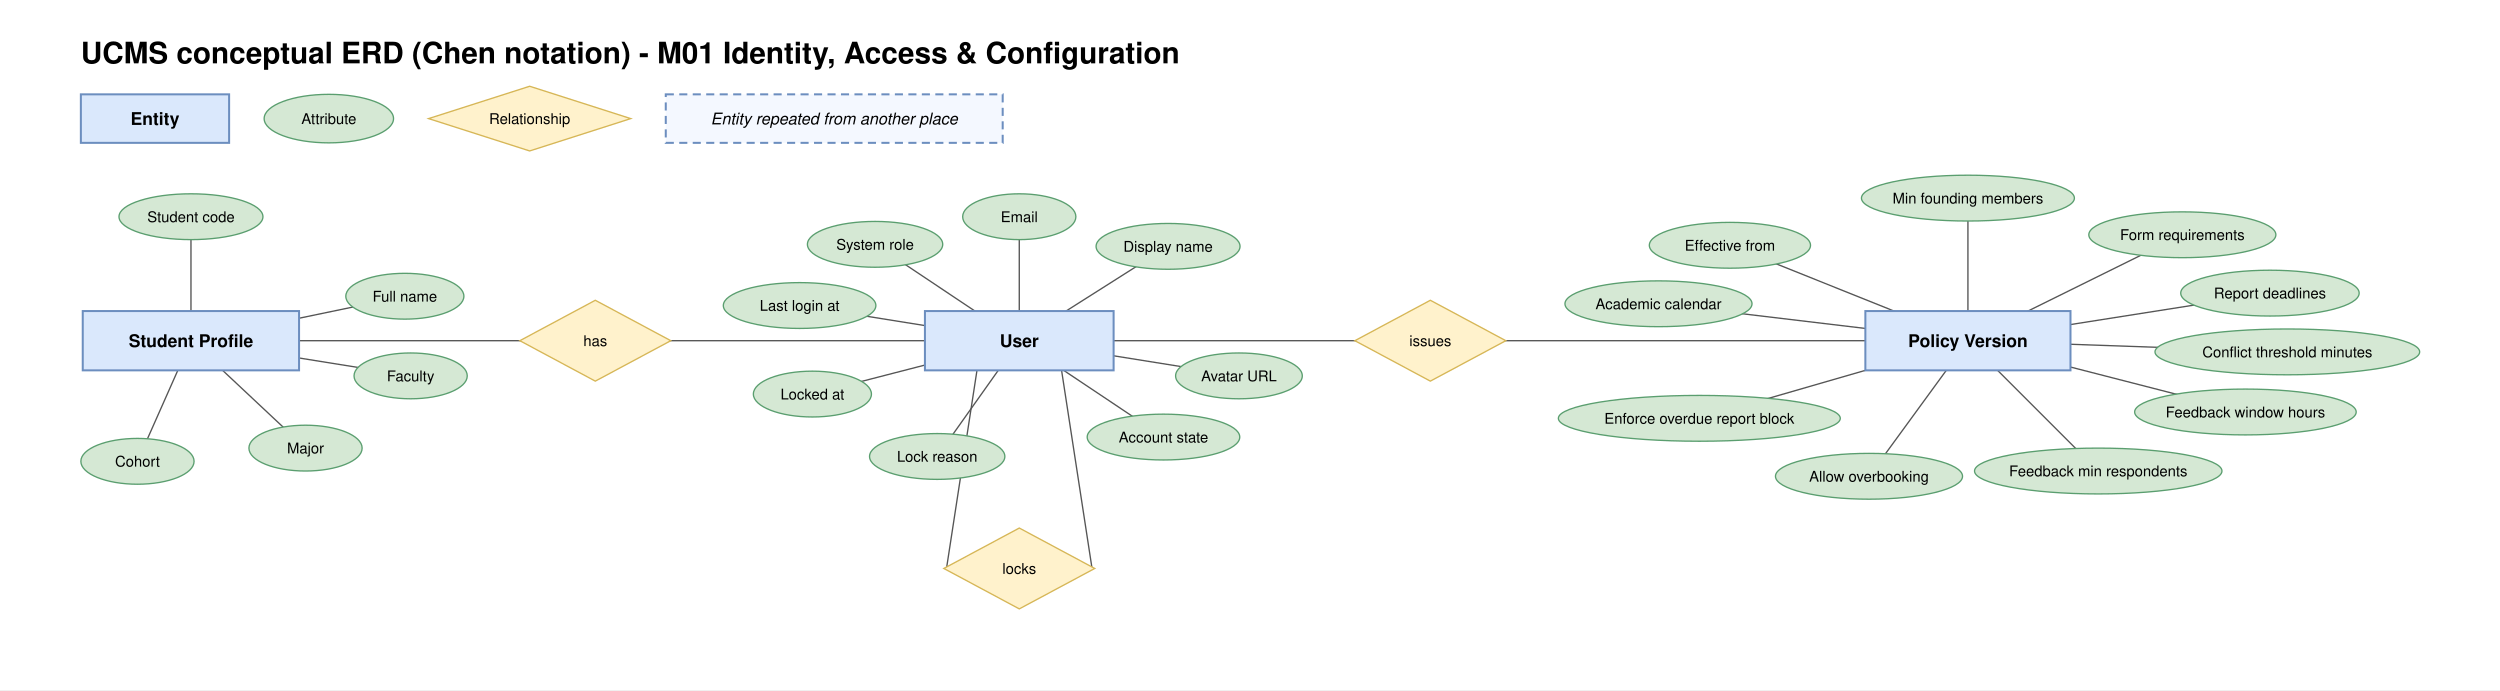
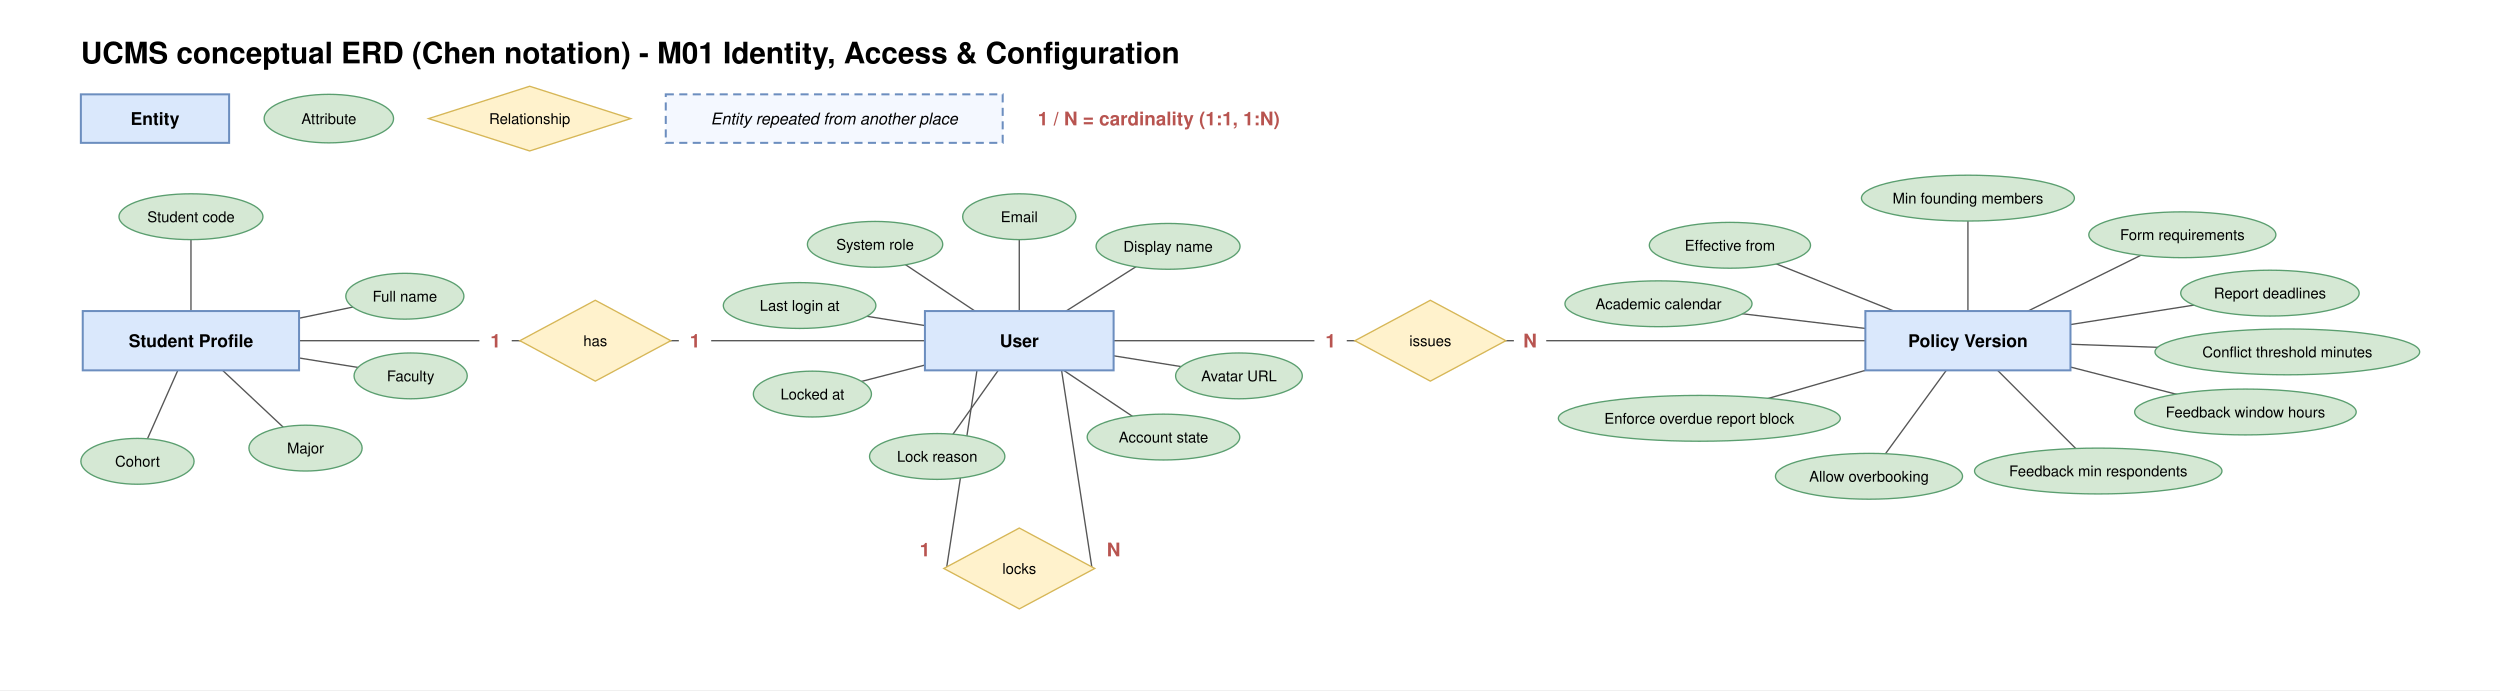
<svg xmlns="http://www.w3.org/2000/svg" viewBox="0 0 1855 512" width="1855" height="512" font-family="Helvetica, Arial, sans-serif">
  <rect width="100%" height="100%" fill="#ffffff" />
  <line x1="756.3" y1="252.8" x2="756.3" y2="160.8" stroke="#555555" />
  <line x1="756.3" y1="252.8" x2="866.7" y2="182.8" stroke="#555555" />
  <line x1="756.3" y1="252.8" x2="919.3" y2="278.9" stroke="#555555" />
  <line x1="756.3" y1="252.8" x2="863.3" y2="324.3" stroke="#555555" />
  <line x1="756.3" y1="252.8" x2="695.4" y2="338.7" stroke="#555555" />
  <line x1="756.3" y1="252.8" x2="602.8" y2="292.4" stroke="#555555" />
  <line x1="756.3" y1="252.8" x2="593.3" y2="226.7" stroke="#555555" />
  <line x1="756.3" y1="252.8" x2="649.3" y2="181.3" stroke="#555555" />
  <line x1="728.3" y1="252.8" x2="702.3" y2="421.8" stroke="#555555" />
  <line x1="784.3" y1="252.8" x2="810.3" y2="421.8" stroke="#555555" />
  <line x1="141.7" y1="252.8" x2="141.7" y2="160.8" stroke="#555555" />
  <line x1="141.7" y1="252.8" x2="300.4" y2="219.8" stroke="#555555" />
  <line x1="141.7" y1="252.8" x2="304.7" y2="278.9" stroke="#555555" />
  <line x1="141.7" y1="252.8" x2="226.7" y2="332.5" stroke="#555555" />
  <line x1="141.7" y1="252.8" x2="102.0" y2="342.3" stroke="#555555" />
  <line x1="1460.2" y1="252.8" x2="1460.2" y2="147.0" stroke="#555555" />
  <line x1="1460.2" y1="252.8" x2="1619.3" y2="174.2" stroke="#555555" />
  <line x1="1460.2" y1="252.8" x2="1684.3" y2="217.5" stroke="#555555" />
  <line x1="1460.2" y1="252.8" x2="1697.2" y2="261.1" stroke="#555555" />
  <line x1="1460.2" y1="252.8" x2="1666.1" y2="305.7" stroke="#555555" />
  <line x1="1460.2" y1="252.8" x2="1556.9" y2="349.5" stroke="#555555" />
  <line x1="1460.2" y1="252.8" x2="1386.8" y2="353.4" stroke="#555555" />
  <line x1="1460.2" y1="252.8" x2="1260.9" y2="310.4" stroke="#555555" />
  <line x1="1460.2" y1="252.8" x2="1230.6" y2="225.4" stroke="#555555" />
  <line x1="1460.2" y1="252.8" x2="1283.6" y2="182.0" stroke="#555555" />
  <line x1="756.3" y1="252.8" x2="441.7" y2="252.8" stroke="#555555" />
  <line x1="441.7" y1="252.8" x2="141.7" y2="252.8" stroke="#555555" />
  <line x1="756.3" y1="252.8" x2="1061.3" y2="252.8" stroke="#555555" />
  <line x1="1061.3" y1="252.8" x2="1460.2" y2="252.8" stroke="#555555" />
  <text x="60" y="47" font-size="22" font-weight="bold">UCMS conceptual ERD (Chen notation) - M01 Identity, Access &amp; Configuration</text>
  <rect x="60.0" y="70.0" width="110.0" height="36.0" fill="#dae8fc" stroke="#6c8ebf" stroke-width="1.5" />
  <text x="115.0" y="92.7" font-size="13" font-weight="bold" text-anchor="middle">Entity</text>
  <ellipse cx="244.0" cy="88.0" rx="48.0" ry="18.0" fill="#d5e8d4" stroke="#5a9e6f" />
  <text x="244.0" y="92.0" font-size="11" font-weight="normal" text-anchor="middle">Attribute</text>
  <polygon points="318.0,88.0 393.0,64.0 468.0,88.0 393.0,112.0" fill="#fff2cc" stroke="#d6b656" />
  <text x="393.0" y="92.0" font-size="11" font-weight="normal" text-anchor="middle">Relationship</text>
  <rect x="494.0" y="70.0" width="250.0" height="36.0" fill="#f4f8ff" stroke="#6c8ebf" stroke-width="1.5" stroke-dasharray="6 4" />
  <text x="619.0" y="92.3" font-size="12" font-weight="normal" text-anchor="middle" font-style="italic">Entity repeated from another place</text>
+   <text x="770.0" y="93.0" font-size="14" font-weight="bold" fill="#b85450" text-anchor="start">1 / N = cardinality (1:1, 1:N)</text>
  <rect x="686.3" y="230.8" width="140.0" height="44.0" fill="#dae8fc" stroke="#6c8ebf" stroke-width="1.5" />
  <text x="756.3" y="257.5" font-size="13" font-weight="bold" text-anchor="middle">User</text>
  <ellipse cx="756.3" cy="160.8" rx="42.0" ry="17.0" fill="#d5e8d4" stroke="#5a9e6f" />
  <text x="756.3" y="164.8" font-size="11" font-weight="normal" text-anchor="middle">Email</text>
  <ellipse cx="866.7" cy="182.8" rx="53.4" ry="17.0" fill="#d5e8d4" stroke="#5a9e6f" />
  <text x="866.7" y="186.8" font-size="11" font-weight="normal" text-anchor="middle">Display name</text>
  <ellipse cx="919.3" cy="278.9" rx="47.0" ry="17.0" fill="#d5e8d4" stroke="#5a9e6f" />
  <text x="919.3" y="282.9" font-size="11" font-weight="normal" text-anchor="middle">Avatar URL</text>
  <ellipse cx="863.3" cy="324.3" rx="56.6" ry="17.0" fill="#d5e8d4" stroke="#5a9e6f" />
  <text x="863.3" y="328.3" font-size="11" font-weight="normal" text-anchor="middle">Account state</text>
  <ellipse cx="695.4" cy="338.7" rx="50.2" ry="17.0" fill="#d5e8d4" stroke="#5a9e6f" />
  <text x="695.4" y="342.6" font-size="11" font-weight="normal" text-anchor="middle">Lock reason</text>
  <ellipse cx="602.8" cy="292.4" rx="43.8" ry="17.0" fill="#d5e8d4" stroke="#5a9e6f" />
  <text x="602.8" y="296.4" font-size="11" font-weight="normal" text-anchor="middle">Locked at</text>
  <ellipse cx="593.3" cy="226.7" rx="56.6" ry="17.0" fill="#d5e8d4" stroke="#5a9e6f" />
  <text x="593.3" y="230.6" font-size="11" font-weight="normal" text-anchor="middle">Last login at</text>
  <ellipse cx="649.3" cy="181.3" rx="50.2" ry="17.0" fill="#d5e8d4" stroke="#5a9e6f" />
  <text x="649.3" y="185.3" font-size="11" font-weight="normal" text-anchor="middle">System role</text>
  <polygon points="700.3,421.8 756.3,391.8 812.3,421.8 756.3,451.8" fill="#fff2cc" stroke="#d6b656" />
  <text x="756.3" y="425.8" font-size="11" font-weight="normal" text-anchor="middle">locks</text>
  <rect x="61.4" y="230.8" width="160.5" height="44.0" fill="#dae8fc" stroke="#6c8ebf" stroke-width="1.5" />
  <text x="141.7" y="257.5" font-size="13" font-weight="bold" text-anchor="middle">Student Profile</text>
  <ellipse cx="141.7" cy="160.8" rx="53.4" ry="17.0" fill="#d5e8d4" stroke="#5a9e6f" />
  <text x="141.7" y="164.8" font-size="11" font-weight="normal" text-anchor="middle">Student code</text>
  <ellipse cx="300.4" cy="219.8" rx="43.8" ry="17.0" fill="#d5e8d4" stroke="#5a9e6f" />
  <text x="300.4" y="223.8" font-size="11" font-weight="normal" text-anchor="middle">Full name</text>
  <ellipse cx="304.7" cy="278.9" rx="42.0" ry="17.0" fill="#d5e8d4" stroke="#5a9e6f" />
  <text x="304.7" y="282.9" font-size="11" font-weight="normal" text-anchor="middle">Faculty</text>
  <ellipse cx="226.7" cy="332.5" rx="42.0" ry="17.0" fill="#d5e8d4" stroke="#5a9e6f" />
  <text x="226.7" y="336.4" font-size="11" font-weight="normal" text-anchor="middle">Major</text>
  <ellipse cx="102.0" cy="342.3" rx="42.0" ry="17.0" fill="#d5e8d4" stroke="#5a9e6f" />
  <text x="102.0" y="346.2" font-size="11" font-weight="normal" text-anchor="middle">Cohort</text>
  <rect x="1384.1" y="230.8" width="152.2" height="44.0" fill="#dae8fc" stroke="#6c8ebf" stroke-width="1.5" />
  <text x="1460.2" y="257.5" font-size="13" font-weight="bold" text-anchor="middle">Policy Version</text>
  <ellipse cx="1460.2" cy="147.0" rx="79.0" ry="17.0" fill="#d5e8d4" stroke="#5a9e6f" />
  <text x="1460.2" y="151.0" font-size="11" font-weight="normal" text-anchor="middle">Min founding members</text>
  <ellipse cx="1619.3" cy="174.2" rx="69.4" ry="17.0" fill="#d5e8d4" stroke="#5a9e6f" />
  <text x="1619.3" y="178.1" font-size="11" font-weight="normal" text-anchor="middle">Form requirements</text>
  <ellipse cx="1684.3" cy="217.5" rx="66.2" ry="17.0" fill="#d5e8d4" stroke="#5a9e6f" />
  <text x="1684.3" y="221.4" font-size="11" font-weight="normal" text-anchor="middle">Report deadlines</text>
  <ellipse cx="1697.2" cy="261.1" rx="98.2" ry="17.0" fill="#d5e8d4" stroke="#5a9e6f" />
  <text x="1697.2" y="265.1" font-size="11" font-weight="normal" text-anchor="middle">Conflict threshold minutes</text>
  <ellipse cx="1666.1" cy="305.7" rx="82.2" ry="17.0" fill="#d5e8d4" stroke="#5a9e6f" />
  <text x="1666.1" y="309.7" font-size="11" font-weight="normal" text-anchor="middle">Feedback window hours</text>
  <ellipse cx="1556.9" cy="349.5" rx="91.8" ry="17.0" fill="#d5e8d4" stroke="#5a9e6f" />
  <text x="1556.9" y="353.4" font-size="11" font-weight="normal" text-anchor="middle">Feedback min respondents</text>
  <ellipse cx="1386.8" cy="353.4" rx="69.4" ry="17.0" fill="#d5e8d4" stroke="#5a9e6f" />
  <text x="1386.8" y="357.4" font-size="11" font-weight="normal" text-anchor="middle">Allow overbooking</text>
  <ellipse cx="1260.9" cy="310.4" rx="104.6" ry="17.0" fill="#d5e8d4" stroke="#5a9e6f" />
  <text x="1260.9" y="314.4" font-size="11" font-weight="normal" text-anchor="middle">Enforce overdue report block</text>
  <ellipse cx="1230.6" cy="225.4" rx="69.4" ry="17.0" fill="#d5e8d4" stroke="#5a9e6f" />
  <text x="1230.6" y="229.4" font-size="11" font-weight="normal" text-anchor="middle">Academic calendar</text>
  <ellipse cx="1283.6" cy="182.0" rx="59.8" ry="17.0" fill="#d5e8d4" stroke="#5a9e6f" />
  <text x="1283.6" y="186.0" font-size="11" font-weight="normal" text-anchor="middle">Effective from</text>
  <polygon points="385.7,252.8 441.7,222.8 497.7,252.8 441.7,282.8" fill="#fff2cc" stroke="#d6b656" />
  <text x="441.7" y="256.8" font-size="11" font-weight="normal" text-anchor="middle">has</text>
  <polygon points="1005.3,252.8 1061.3,222.8 1117.3,252.8 1061.3,282.8" fill="#fff2cc" stroke="#d6b656" />
  <text x="1061.3" y="256.8" font-size="11" font-weight="normal" text-anchor="middle">issues</text>
+   <rect x="674.3" y="397.8" width="24.0" height="20.0" fill="#ffffff" />
+   <text x="686.3" y="412.8" font-size="14" font-weight="bold" fill="#b85450" text-anchor="middle">1</text>
+   <rect x="814.3" y="397.8" width="24.0" height="20.0" fill="#ffffff" />
+   <text x="826.3" y="412.8" font-size="14" font-weight="bold" fill="#b85450" text-anchor="middle">N</text>
+   <rect x="503.7" y="242.8" width="24.0" height="20.0" fill="#ffffff" />
+   <text x="515.7" y="257.8" font-size="14" font-weight="bold" fill="#b85450" text-anchor="middle">1</text>
+   <rect x="355.7" y="242.8" width="24.0" height="20.0" fill="#ffffff" />
+   <text x="367.7" y="257.8" font-size="14" font-weight="bold" fill="#b85450" text-anchor="middle">1</text>
+   <rect x="975.3" y="242.8" width="24.0" height="20.0" fill="#ffffff" />
+   <text x="987.3" y="257.8" font-size="14" font-weight="bold" fill="#b85450" text-anchor="middle">1</text>
+   <rect x="1123.3" y="242.8" width="24.0" height="20.0" fill="#ffffff" />
+   <text x="1135.3" y="257.8" font-size="14" font-weight="bold" fill="#b85450" text-anchor="middle">N</text>
</svg>
